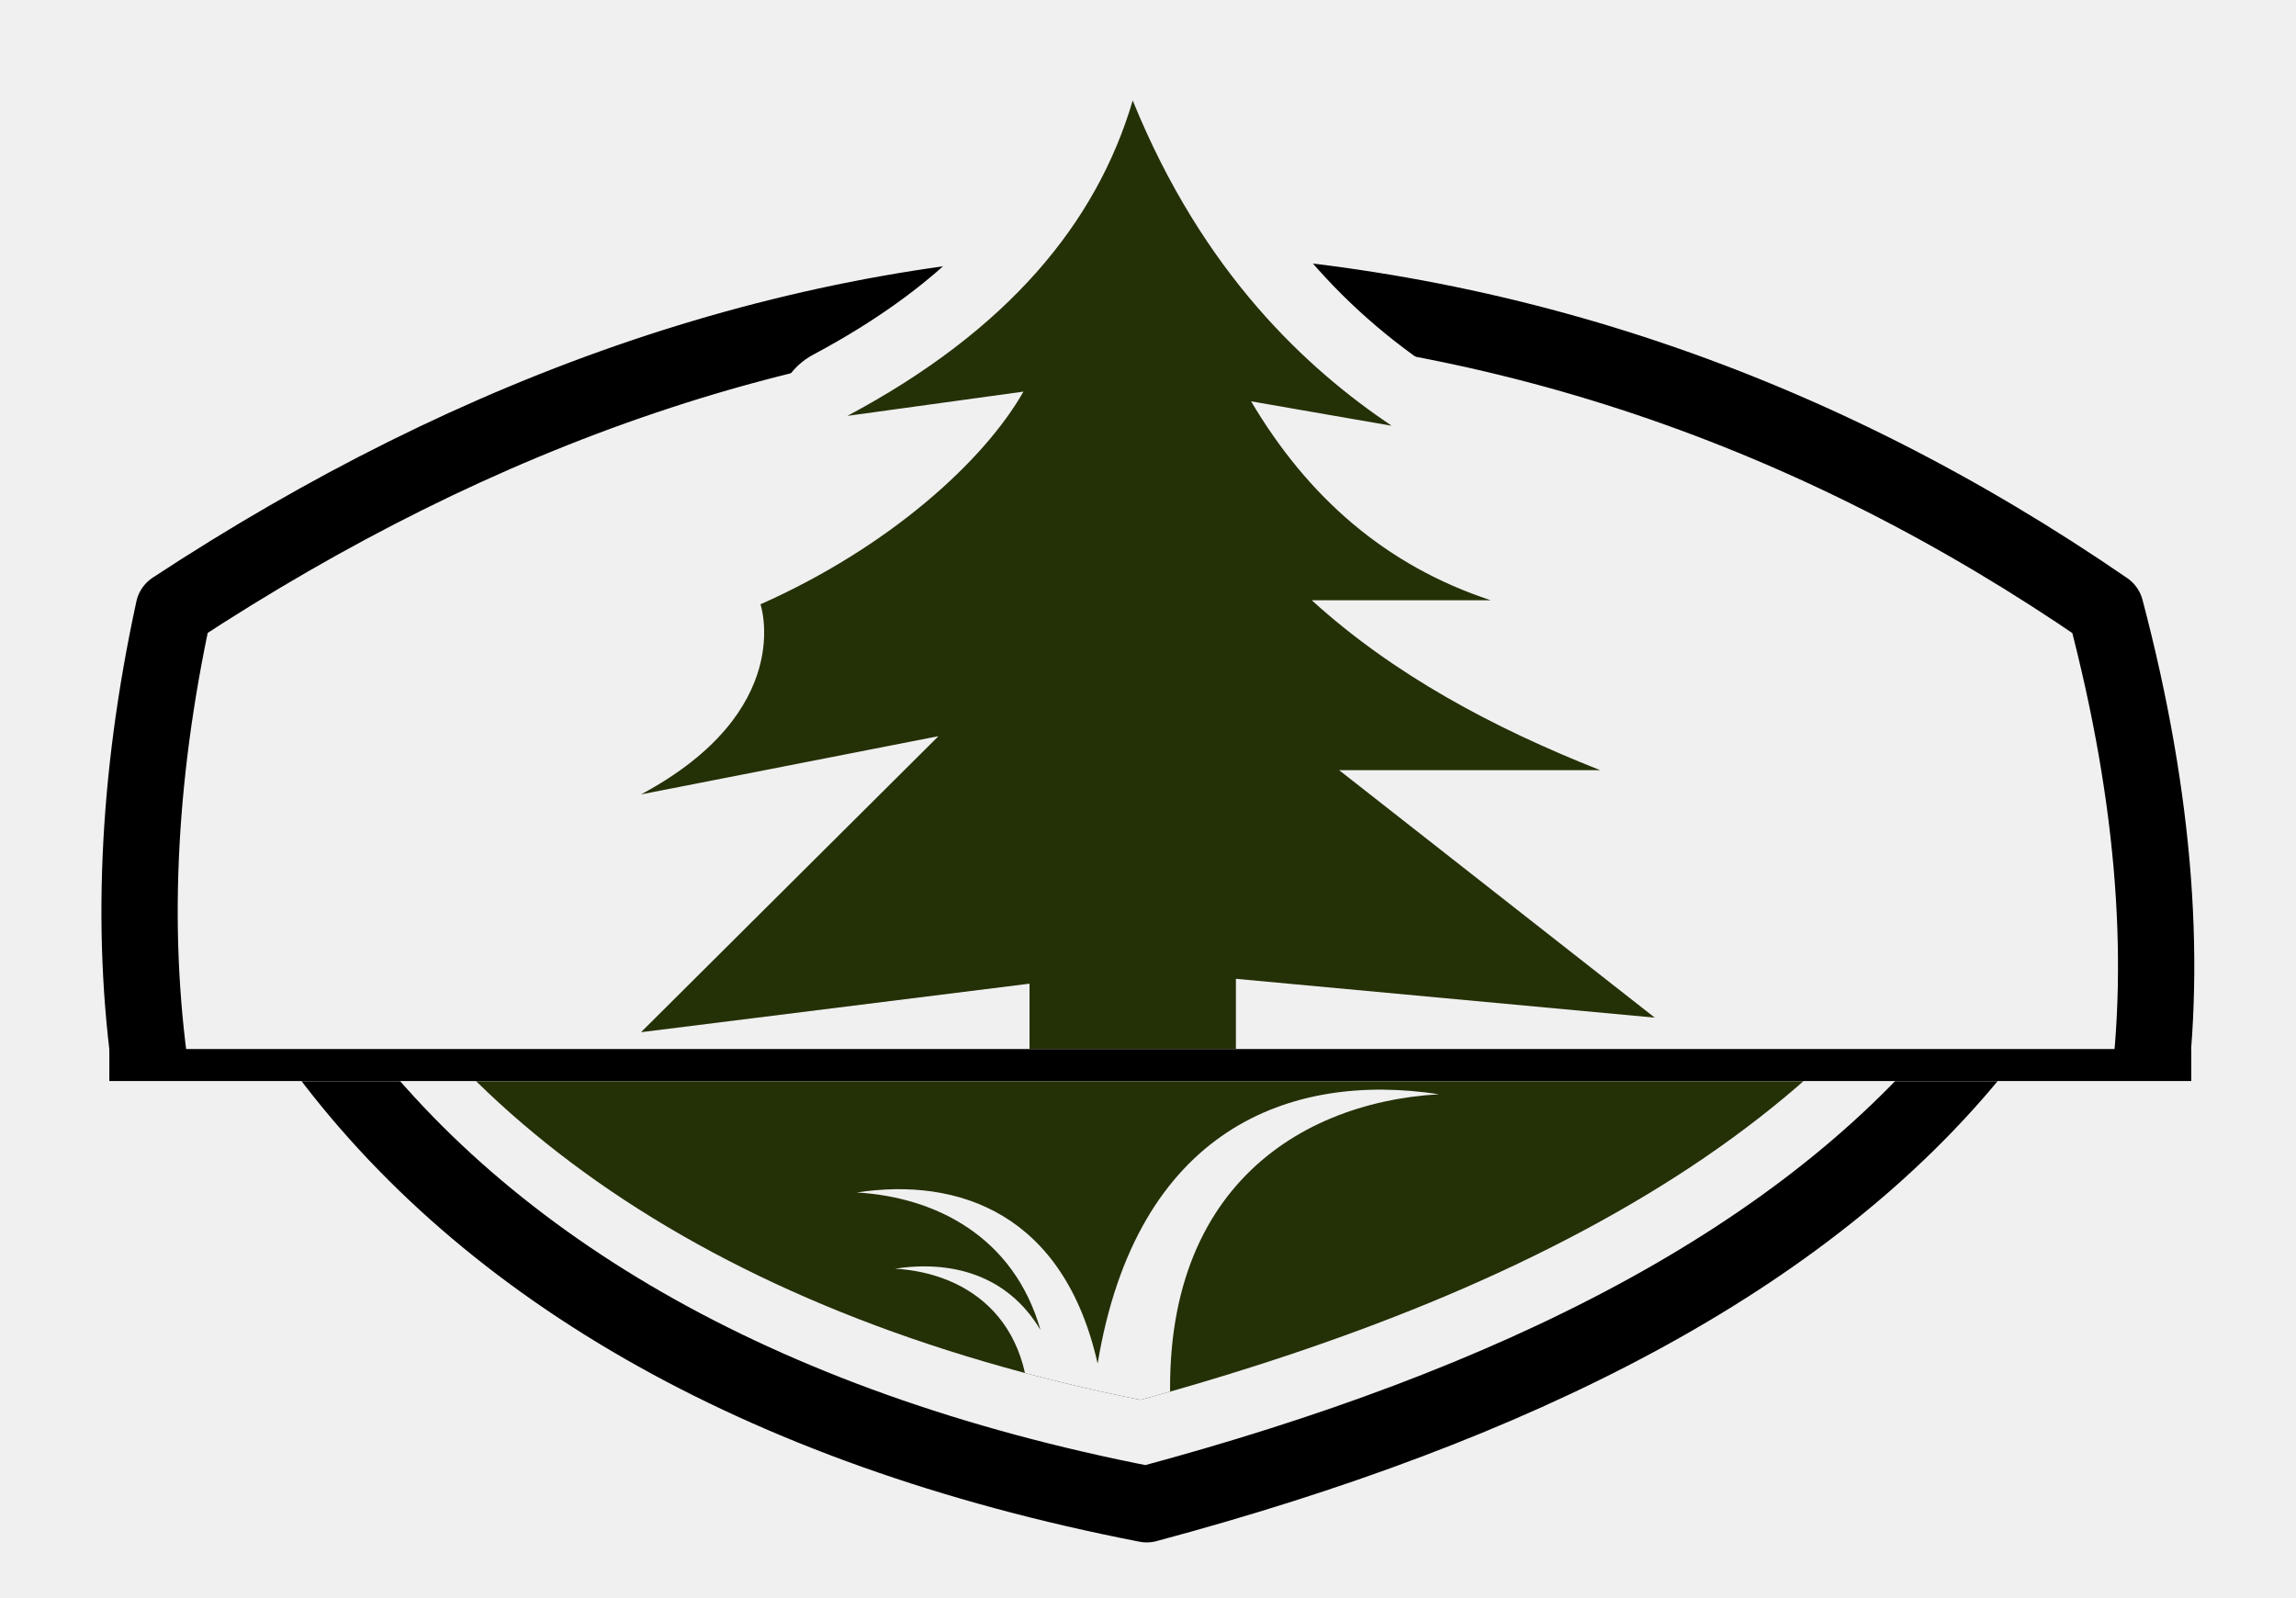
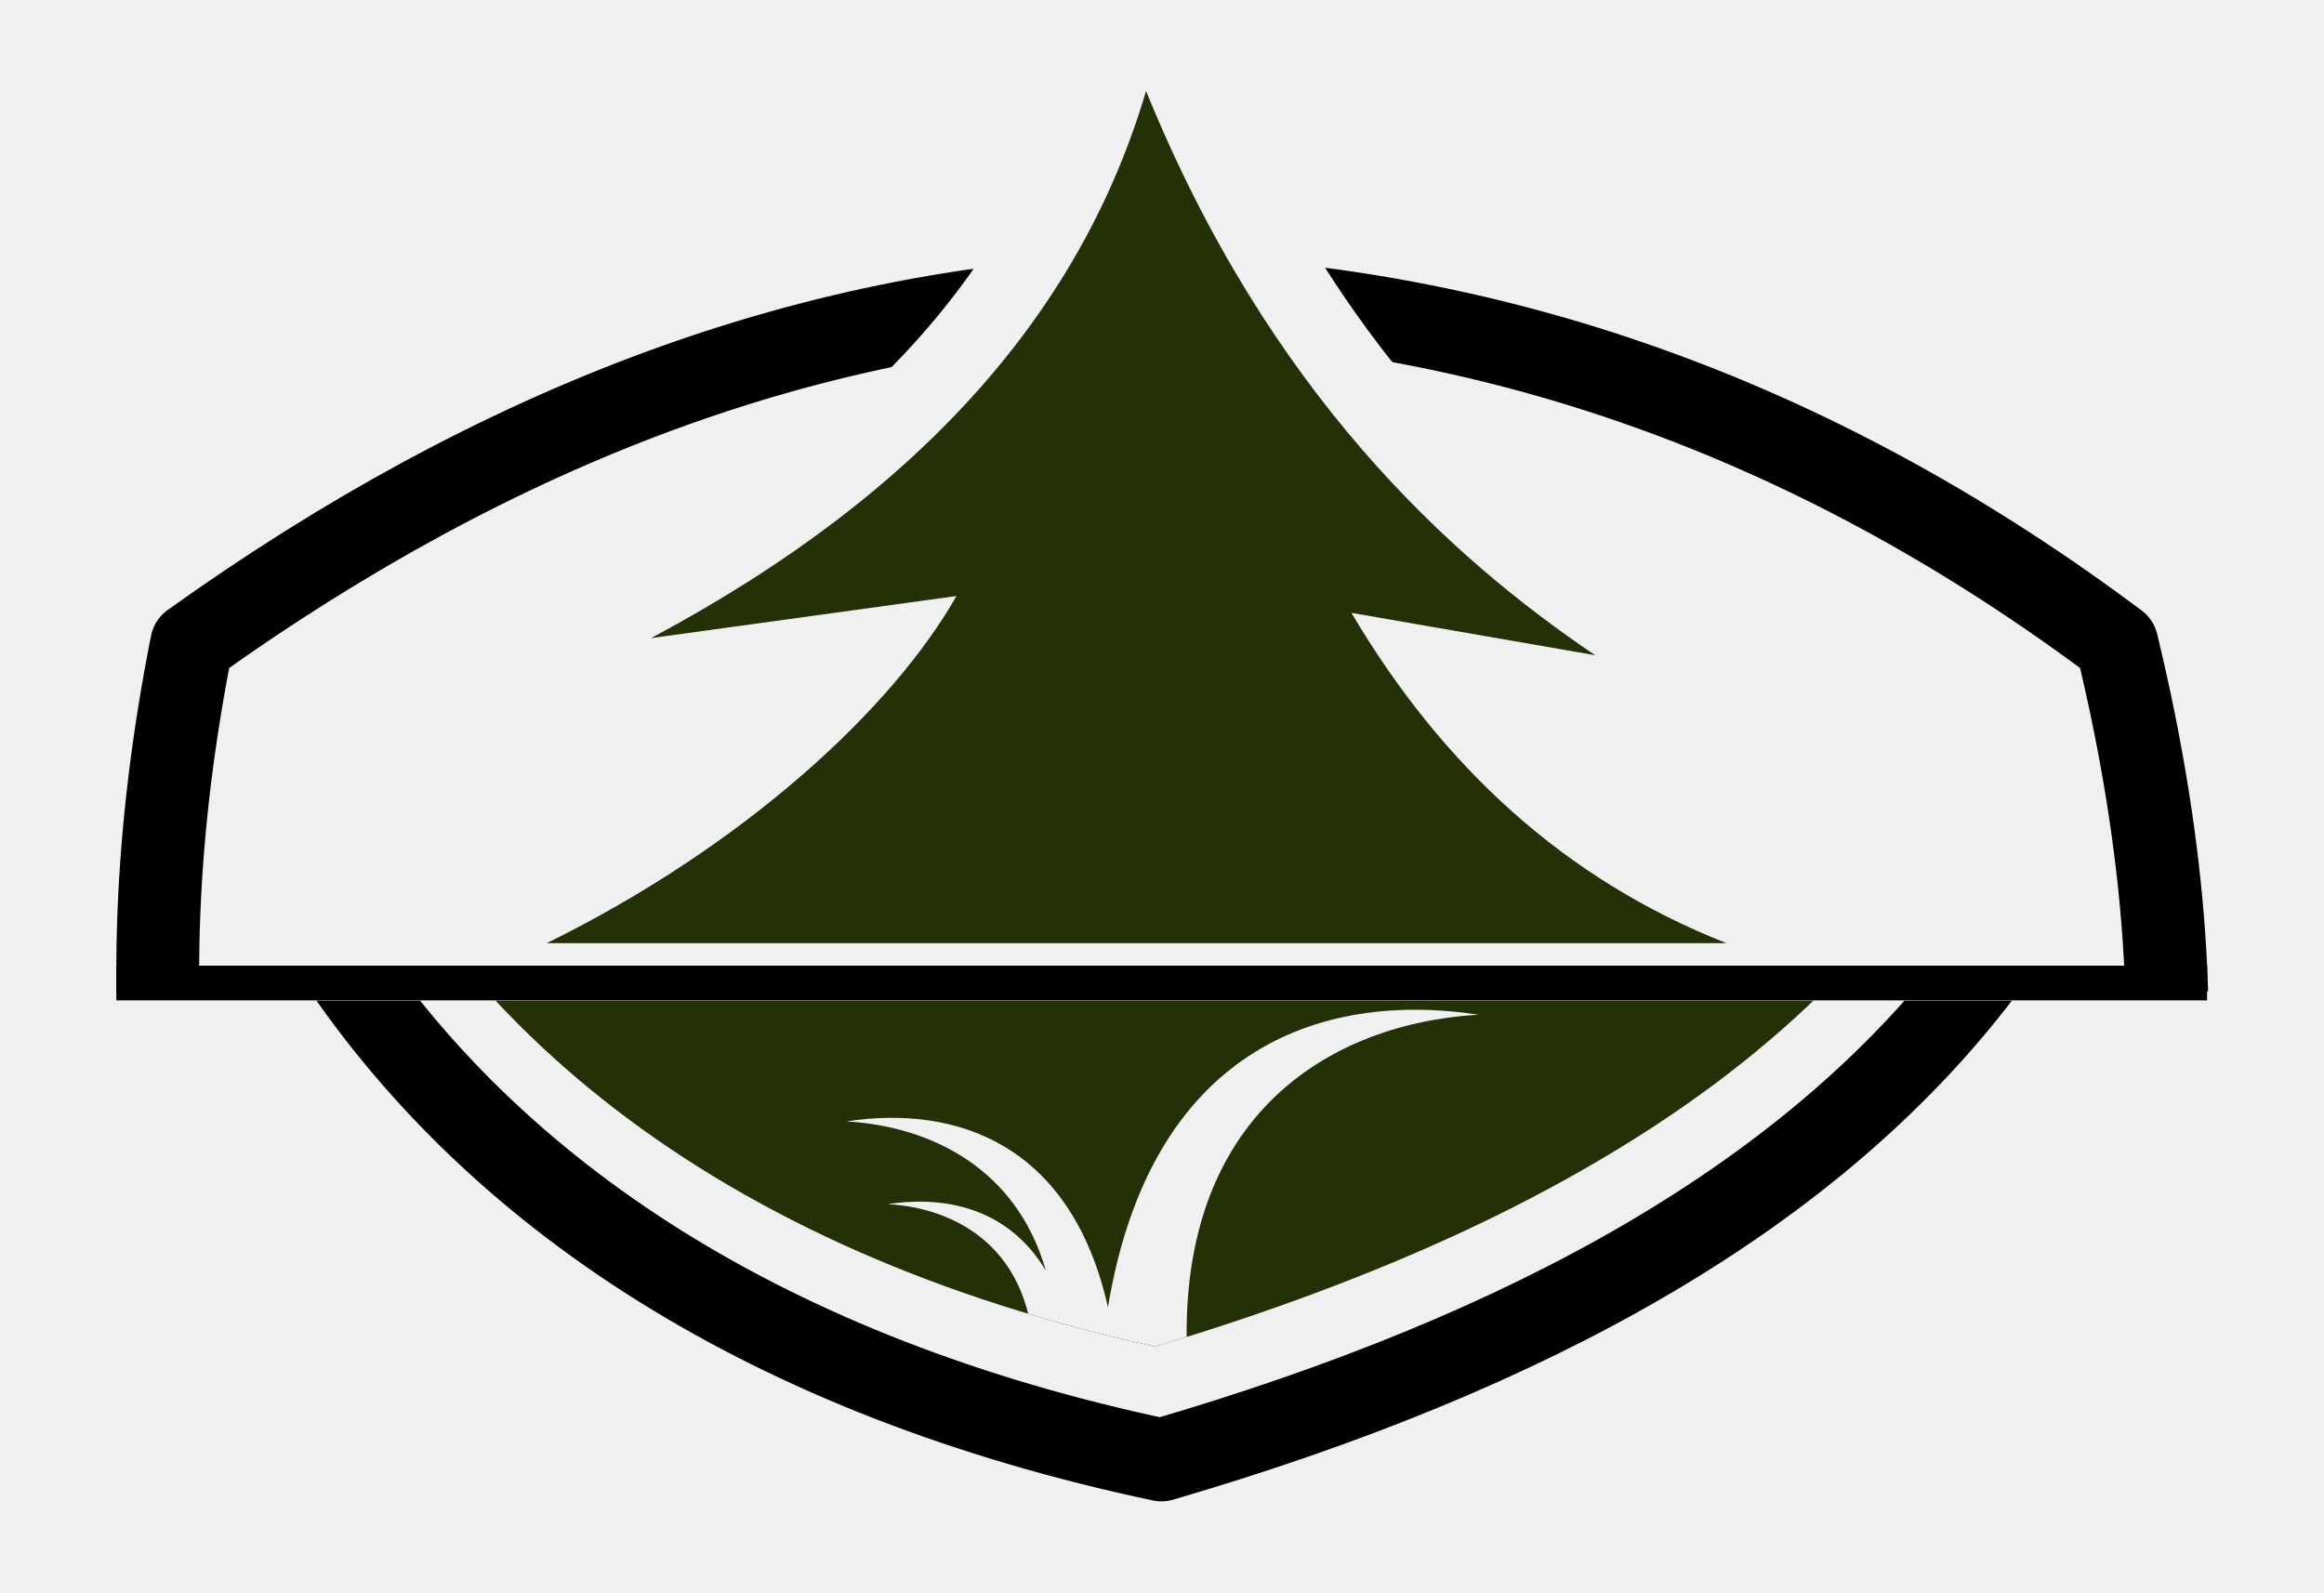
- <svg xmlns="http://www.w3.org/2000/svg" viewBox="840 0 1926 1340">
+ <svg xmlns="http://www.w3.org/2000/svg" viewBox="905 14 1795 1230">
  <defs>
    <clipPath id="c0">
-       <rect x="839.681" y="906.88" width="1926.438" height="1093.12" />
+       <rect x="905.487" y="786.88" width="1794.825" height="1213.12" />
    </clipPath>
    <clipPath id="c1">
-       <rect x="839.681" y="-100.00" width="1926.438" height="980.00" />
+       <rect x="905.487" y="-100.00" width="1794.825" height="860.00" />
    </clipPath>
    <clipPath id="c2">
-       <path d="M 1078.197,664.22 C 1081.088,671.66 1084.091,679.04 1087.234,686.35 C 1138.782,806.39 1223.93,908.77 1340.312,990.67 C 1461.706,1076.09 1615.223,1137.86 1796.726,1174.31 C 1891.072,1148.45 1977.536,1118.99 2053.822,1086.7 C 2135.183,1052.26 2207.759,1013.43 2269.52,971.3 C 2332.807,928.13 2386.693,880.16 2429.68,828.75 C 2471.897,778.25 2504.825,722.92 2527.603,664.23 L 1078.197,664.23 L 1078.197,664.22" />
+       <path d="M 1140.314,544.22 C 1142.958,551.66 1145.703,559.04 1148.577,566.35 C 1195.706,686.39 1273.556,788.77 1379.962,870.67 C 1490.951,956.09 1631.31,1017.86 1797.255,1054.31 C 1883.514,1028.45 1962.567,998.99 2032.314,966.7 C 2106.702,932.26 2173.057,893.43 2229.524,851.3 C 2287.386,808.13 2336.654,760.16 2375.956,708.75 C 2414.554,658.25 2444.66,602.92 2465.486,544.23 L 1140.314,544.23 L 1140.314,544.22" />
    </clipPath>
    <clipPath id="c3">
-       <rect x="839.681" y="-100.00" width="1926.438" height="1000.00" />
+       <rect x="905.487" y="-100.00" width="1794.825" height="880.00" />
    </clipPath>
-     <mask id="m0" maskUnits="userSpaceOnUse" x="839.681" y="0" width="1926.438" height="1340">
-       <rect x="839.681" y="0" width="1926.438" height="1340" fill="#fff" />
+     <mask id="m0" maskUnits="userSpaceOnUse" x="905.487" y="14.26" width="1794.825" height="1229.59">
+       <rect x="905.487" y="14.26" width="1794.825" height="1229.59" fill="#fff" />
      <g fill="#000">
-         <path d="M1703.61,1160.61c-33.49,0-60.64-27.15-60.64-60.64v-204.07l-257.74,32.2c-2.52.32-5.04.47-7.54.47-22.95,0-44.23-13.04-54.48-34.07-11.36-23.31-6.65-51.26,11.73-69.55l107.99-107.47-53.56,10.49c-3.91.77-7.83,1.14-11.69,1.14-25.19,0-48.33-15.76-57.08-40.27-10.08-28.26,2.02-59.64,28.47-73.82,46.04-24.68,85.19-47.01,118.33-67.53-20.05-5.95-36.21-22.08-41.56-43.37-7.19-28.61,7.26-58.24,34.22-70.2,19.39-8.6,40.43-18.67,61.3-29.99-13.02-7.25-23.32-19.24-28.2-34.29-9.06-27.95,3.22-58.37,29.15-72.2,113.74-60.66,182.33-135.32,209.7-228.24,7.28-24.73,29.41-42.15,55.15-43.43,1.01-.05,2.03-.08,3.03-.08,24.57,0,46.84,14.87,56.16,37.82,42.96,105.76,106.71,186.03,194.88,245.42,23.73,15.98,33.06,46.38,22.38,72.92-5.38,13.37-15.09,23.93-27.01,30.49,22.18,15.12,46.44,26.97,72.94,35.69,28.3,9.3,45.65,37.78,40.93,67.19-2.76,17.21-12.59,31.76-26.24,40.87,24.88,12.44,51.61,24.29,80.31,35.63,27.08,10.7,42.73,39.13,37.29,67.73s-30.45,49.3-59.57,49.3h-43.35l126.59,99.26c21.16,16.59,28.87,45.15,18.93,70.14-9.24,23.23-31.69,38.22-56.31,38.22-1.86,0-3.74-.09-5.62-.26l-285.12-26.43v210.3c0,33.49-27.15,60.64-60.64,60.64h-173.13Z" clip-path="url(#c1)" />
-         <path d="M 2047.139,917.919 C 1922.24,898.853 1793.397,946.989 1760.748,1143.858 C 1732.46,1018.142 1644.273,987.254 1558.661,1000.318 C 1624.714,1004.118 1690.53,1037.335 1712.808,1115.671 C 1684.792,1068.683 1637.201,1057.149 1590.697,1064.246 C 1652.127,1067.783 1713.267,1107.86 1702.2,1210.574 L 1718.869,1210.574 C 1718.869,1210.574 1737.382,1210.574 1737.382,1210.574 L 1753.761,1210.574 C 1753.761,1210.574 1769.418,1210.574 1769.418,1210.574 L 1824.133,1210.574 C 1801.999,1005.146 1924.28,924.983 2047.13,917.911 L 2047.139,917.919" clip-path="url(#c2)" />
+         <path d="M 1327.273,742.639 L 2238.514,742.639 C 2113.688,693.549 2018.975,606.104 1948.798,487.444 L 2137.123,520.192 C 2024.774,444.52 1884.836,317.266 1790.17,84.26 C 1741.543,249.326 1622.117,392.682 1407.849,506.965 L 1643.746,474.457 C 1594.497,561.135 1480.869,666.983 1327.257,742.655 L 1327.273,742.639" stroke="#000" stroke-width="122.00" stroke-linejoin="round" clip-path="url(#c1)" />
+         <path d="M 2047.139,797.919 C 1922.24,778.853 1793.397,826.989 1760.748,1023.858 C 1732.46,898.142 1644.273,867.254 1558.661,880.318 C 1624.714,884.118 1690.53,917.335 1712.808,995.671 C 1684.792,948.683 1637.201,937.149 1590.697,944.246 C 1652.127,947.783 1713.267,987.86 1702.2,1090.574 L 1718.869,1090.574 C 1718.869,1090.574 1737.382,1090.574 1737.382,1090.574 L 1753.761,1090.574 C 1753.761,1090.574 1769.418,1090.574 1769.418,1090.574 L 1824.133,1090.574 C 1801.999,885.146 1924.28,804.983 2047.13,797.911 L 2047.139,797.919" clip-path="url(#c2)" />
      </g>
    </mask>
-     <mask id="m1" maskUnits="userSpaceOnUse" x="839.681" y="0" width="1926.438" height="1340">
-       <rect x="839.681" y="0" width="1926.438" height="1340" fill="#fff" />
+     <mask id="m1" maskUnits="userSpaceOnUse" x="905.487" y="14.26" width="1794.825" height="1229.59">
+       <rect x="905.487" y="14.26" width="1794.825" height="1229.59" fill="#fff" />
      <g fill="#000">
-         <path d="M1703.61,1160.61c-33.49,0-60.64-27.15-60.64-60.64v-204.07l-257.74,32.2c-2.52.32-5.04.47-7.54.47-22.95,0-44.23-13.04-54.48-34.07-11.36-23.31-6.65-51.26,11.73-69.55l107.99-107.47-53.56,10.49c-3.91.77-7.83,1.14-11.69,1.14-25.19,0-48.33-15.76-57.08-40.27-10.08-28.26,2.02-59.64,28.47-73.82,46.04-24.68,85.19-47.01,118.33-67.53-20.05-5.95-36.21-22.08-41.56-43.37-7.19-28.61,7.26-58.24,34.22-70.2,19.39-8.6,40.43-18.67,61.3-29.99-13.02-7.25-23.32-19.24-28.2-34.29-9.06-27.95,3.22-58.37,29.15-72.2,113.74-60.66,182.33-135.32,209.7-228.24,7.28-24.73,29.41-42.15,55.15-43.43,1.01-.05,2.03-.08,3.03-.08,24.57,0,46.84,14.87,56.16,37.82,42.96,105.76,106.71,186.03,194.88,245.42,23.73,15.98,33.06,46.38,22.38,72.92-5.38,13.37-15.09,23.93-27.01,30.49,22.18,15.12,46.44,26.97,72.94,35.69,28.3,9.3,45.65,37.78,40.93,67.19-2.76,17.21-12.59,31.76-26.24,40.87,24.88,12.44,51.61,24.29,80.31,35.63,27.08,10.7,42.73,39.13,37.29,67.73s-30.45,49.3-59.57,49.3h-43.35l126.59,99.26c21.16,16.59,28.87,45.15,18.93,70.14-9.24,23.23-31.69,38.22-56.31,38.22-1.86,0-3.74-.09-5.62-.26l-285.12-26.43v210.3c0,33.49-27.15,60.64-60.64,60.64h-173.13Z" clip-path="url(#c1)" />
-         <path d="M 2047.139,917.919 C 1922.24,898.853 1793.397,946.989 1760.748,1143.858 C 1732.46,1018.142 1644.273,987.254 1558.661,1000.318 C 1624.714,1004.118 1690.53,1037.335 1712.808,1115.671 C 1684.792,1068.683 1637.201,1057.149 1590.697,1064.246 C 1652.127,1067.783 1713.267,1107.86 1702.2,1210.574 L 1718.869,1210.574 C 1718.869,1210.574 1737.382,1210.574 1737.382,1210.574 L 1753.761,1210.574 C 1753.761,1210.574 1769.418,1210.574 1769.418,1210.574 L 1824.133,1210.574 C 1801.999,1005.146 1924.28,924.983 2047.13,917.911 L 2047.139,917.919" clip-path="url(#c2)" />
+         <path d="M 1327.273,742.639 L 2238.514,742.639 C 2113.688,693.549 2018.975,606.104 1948.798,487.444 L 2137.123,520.192 C 2024.774,444.52 1884.836,317.266 1790.17,84.26 C 1741.543,249.326 1622.117,392.682 1407.849,506.965 L 1643.746,474.457 C 1594.497,561.135 1480.869,666.983 1327.257,742.655 L 1327.273,742.639" stroke="#000" stroke-width="122.00" stroke-linejoin="round" clip-path="url(#c1)" />
+         <path d="M 2047.139,797.919 C 1922.24,778.853 1793.397,826.989 1760.748,1023.858 C 1732.46,898.142 1644.273,867.254 1558.661,880.318 C 1624.714,884.118 1690.53,917.335 1712.808,995.671 C 1684.792,948.683 1637.201,937.149 1590.697,944.246 C 1652.127,947.783 1713.267,987.86 1702.2,1090.574 L 1718.869,1090.574 C 1718.869,1090.574 1737.382,1090.574 1737.382,1090.574 L 1753.761,1090.574 C 1753.761,1090.574 1769.418,1090.574 1769.418,1090.574 L 1824.133,1090.574 C 1801.999,885.146 1924.28,804.983 2047.13,797.911 L 2047.139,797.919" clip-path="url(#c2)" />
      </g>
    </mask>
-     <mask id="m2" maskUnits="userSpaceOnUse" x="839.681" y="0" width="1926.438" height="1340">
-       <rect x="839.681" y="0" width="1926.438" height="1340" fill="#fff" />
+     <mask id="m2" maskUnits="userSpaceOnUse" x="905.487" y="14.26" width="1794.825" height="1229.59">
+       <rect x="905.487" y="14.26" width="1794.825" height="1229.59" fill="#fff" />
      <g fill="#000">
-         <path d="M1703.61,1160.61c-33.49,0-60.64-27.15-60.64-60.64v-204.07l-257.74,32.2c-2.52.32-5.04.47-7.54.47-22.95,0-44.23-13.04-54.48-34.07-11.36-23.31-6.65-51.26,11.73-69.55l107.99-107.47-53.56,10.49c-3.91.77-7.83,1.14-11.69,1.14-25.19,0-48.33-15.76-57.08-40.27-10.08-28.26,2.02-59.64,28.47-73.82,46.04-24.68,85.19-47.01,118.33-67.53-20.05-5.95-36.21-22.08-41.56-43.37-7.19-28.61,7.26-58.24,34.22-70.2,19.39-8.6,40.43-18.67,61.3-29.99-13.02-7.25-23.32-19.24-28.2-34.29-9.06-27.95,3.22-58.37,29.15-72.2,113.74-60.66,182.33-135.32,209.7-228.24,7.28-24.73,29.41-42.15,55.15-43.43,1.01-.05,2.03-.08,3.03-.08,24.57,0,46.84,14.87,56.16,37.82,42.96,105.76,106.71,186.03,194.88,245.42,23.73,15.98,33.06,46.38,22.38,72.92-5.38,13.37-15.09,23.93-27.01,30.49,22.18,15.12,46.44,26.97,72.94,35.69,28.3,9.3,45.65,37.78,40.93,67.19-2.76,17.21-12.59,31.76-26.24,40.87,24.88,12.44,51.61,24.29,80.31,35.63,27.08,10.7,42.73,39.13,37.29,67.73s-30.45,49.3-59.57,49.3h-43.35l126.59,99.26c21.16,16.59,28.87,45.15,18.93,70.14-9.24,23.23-31.69,38.22-56.31,38.22-1.86,0-3.74-.09-5.62-.26l-285.12-26.43v210.3c0,33.49-27.15,60.64-60.64,60.64h-173.13Z" clip-path="url(#c1)" />
-         <path d="M 2047.139,917.919 C 1922.24,898.853 1793.397,946.989 1760.748,1143.858 C 1732.46,1018.142 1644.273,987.254 1558.661,1000.318 C 1624.714,1004.118 1690.53,1037.335 1712.808,1115.671 C 1684.792,1068.683 1637.201,1057.149 1590.697,1064.246 C 1652.127,1067.783 1713.267,1107.86 1702.2,1210.574 L 1718.869,1210.574 C 1718.869,1210.574 1737.382,1210.574 1737.382,1210.574 L 1753.761,1210.574 C 1753.761,1210.574 1769.418,1210.574 1769.418,1210.574 L 1824.133,1210.574 C 1801.999,1005.146 1924.28,924.983 2047.13,917.911 L 2047.139,917.919" clip-path="url(#c2)" />
+         <path d="M 1327.273,742.639 L 2238.514,742.639 C 2113.688,693.549 2018.975,606.104 1948.798,487.444 L 2137.123,520.192 C 2024.774,444.52 1884.836,317.266 1790.17,84.26 C 1741.543,249.326 1622.117,392.682 1407.849,506.965 L 1643.746,474.457 C 1594.497,561.135 1480.869,666.983 1327.257,742.655 L 1327.273,742.639" stroke="#000" stroke-width="122.00" stroke-linejoin="round" clip-path="url(#c1)" />
+         <path d="M 2047.139,797.919 C 1922.24,778.853 1793.397,826.989 1760.748,1023.858 C 1732.46,898.142 1644.273,867.254 1558.661,880.318 C 1624.714,884.118 1690.53,917.335 1712.808,995.671 C 1684.792,948.683 1637.201,937.149 1590.697,944.246 C 1652.127,947.783 1713.267,987.86 1702.2,1090.574 L 1718.869,1090.574 C 1718.869,1090.574 1737.382,1090.574 1737.382,1090.574 L 1753.761,1090.574 C 1753.761,1090.574 1769.418,1090.574 1769.418,1090.574 L 1824.133,1090.574 C 1801.999,885.146 1924.28,804.983 2047.13,797.911 L 2047.139,797.919" clip-path="url(#c2)" />
      </g>
    </mask>
-     <mask id="m4" maskUnits="userSpaceOnUse" x="839.681" y="0" width="1926.438" height="1340">
-       <rect x="839.681" y="0" width="1926.438" height="1340" fill="#fff" />
+     <mask id="m4" maskUnits="userSpaceOnUse" x="905.487" y="14.26" width="1794.825" height="1229.59">
+       <rect x="905.487" y="14.26" width="1794.825" height="1229.59" fill="#fff" />
      <g fill="#000">
-         <path d="M 2047.139,917.919 C 1922.24,898.853 1793.397,946.989 1760.748,1143.858 C 1732.46,1018.142 1644.273,987.254 1558.661,1000.318 C 1624.714,1004.118 1690.53,1037.335 1712.808,1115.671 C 1684.792,1068.683 1637.201,1057.149 1590.697,1064.246 C 1652.127,1067.783 1713.267,1107.86 1702.2,1210.574 L 1718.869,1210.574 C 1718.869,1210.574 1737.382,1210.574 1737.382,1210.574 L 1753.761,1210.574 C 1753.761,1210.574 1769.418,1210.574 1769.418,1210.574 L 1824.133,1210.574 C 1801.999,1005.146 1924.28,924.983 2047.13,917.911 L 2047.139,917.919" clip-path="url(#c2)" />
+         <path d="M 2047.139,797.919 C 1922.24,778.853 1793.397,826.989 1760.748,1023.858 C 1732.46,898.142 1644.273,867.254 1558.661,880.318 C 1624.714,884.118 1690.53,917.335 1712.808,995.671 C 1684.792,948.683 1637.201,937.149 1590.697,944.246 C 1652.127,947.783 1713.267,987.86 1702.2,1090.574 L 1718.869,1090.574 C 1718.869,1090.574 1737.382,1090.574 1737.382,1090.574 L 1753.761,1090.574 C 1753.761,1090.574 1769.418,1090.574 1769.418,1090.574 L 1824.133,1090.574 C 1801.999,885.146 1924.28,804.983 2047.13,797.911 L 2047.139,797.919" clip-path="url(#c2)" />
      </g>
    </mask>
-     <mask id="m5" maskUnits="userSpaceOnUse" x="839.681" y="0" width="1926.438" height="1340">
-       <rect x="839.681" y="0" width="1926.438" height="1340" fill="#fff" />
+     <mask id="m5" maskUnits="userSpaceOnUse" x="905.487" y="14.26" width="1794.825" height="1229.59">
+       <rect x="905.487" y="14.26" width="1794.825" height="1229.59" fill="#fff" />
      <g fill="#000">
-         <path d="M 2047.139,917.919 C 1922.24,898.853 1793.397,946.989 1760.748,1143.858 C 1732.46,1018.142 1644.273,987.254 1558.661,1000.318 C 1624.714,1004.118 1690.53,1037.335 1712.808,1115.671 C 1684.792,1068.683 1637.201,1057.149 1590.697,1064.246 C 1652.127,1067.783 1713.267,1107.86 1702.2,1210.574 L 1718.869,1210.574 C 1718.869,1210.574 1737.382,1210.574 1737.382,1210.574 L 1753.761,1210.574 C 1753.761,1210.574 1769.418,1210.574 1769.418,1210.574 L 1824.133,1210.574 C 1801.999,1005.146 1924.28,924.983 2047.13,917.911 L 2047.139,917.919" clip-path="url(#c2)" />
+         <path d="M 2047.139,797.919 C 1922.24,778.853 1793.397,826.989 1760.748,1023.858 C 1732.46,898.142 1644.273,867.254 1558.661,880.318 C 1624.714,884.118 1690.53,917.335 1712.808,995.671 C 1684.792,948.683 1637.201,937.149 1590.697,944.246 C 1652.127,947.783 1713.267,987.86 1702.2,1090.574 L 1718.869,1090.574 C 1718.869,1090.574 1737.382,1090.574 1737.382,1090.574 L 1753.761,1090.574 C 1753.761,1090.574 1769.418,1090.574 1769.418,1090.574 L 1824.133,1090.574 C 1801.999,885.146 1924.28,804.983 2047.13,797.911 L 2047.139,797.919" clip-path="url(#c2)" />
      </g>
    </mask>
  </defs>
-   <path d="M 1078.197,664.22 C 1081.088,671.66 1084.091,679.04 1087.234,686.35 C 1138.782,806.39 1223.93,908.77 1340.312,990.67 C 1461.706,1076.09 1615.223,1137.86 1796.726,1174.31 C 1891.072,1148.45 1977.536,1118.99 2053.822,1086.7 C 2135.183,1052.26 2207.759,1013.43 2269.52,971.3 C 2332.807,928.13 2386.693,880.16 2429.68,828.75 C 2471.897,778.25 2504.825,722.92 2527.603,664.23 L 1078.197,664.23 L 1078.197,664.22" fill="#243006" clip-path="url(#c0)" mask="url(#m0)" />
-   <path d="M 985.671,131.189 C 861.104,704.892 1145.574,1134.256 1801.94,1261.85 C 2419.579,1096.237 2776.452,775.826 2606.299,131.189 C 2363.422,-35.713 2094.827,-129.638 1795.981,-137.78 C 1511.337,-132.205 1242.153,-37.232 985.664,131.189 L 985.671,131.189" fill="none" stroke="#000000" stroke-width="64.00" stroke-linejoin="round" clip-path="url(#c0)" mask="url(#m1)" />
-   <path d="M 985.671,511.309 C 861.104,1085.012 1145.574,1514.376 1801.94,1641.97 C 2419.579,1476.357 2776.452,1155.946 2606.299,511.309 C 2363.422,344.407 2094.827,250.482 1795.981,242.34 C 1511.337,247.915 1242.153,342.888 985.664,511.309 L 985.671,511.309" fill="none" stroke="#000000" stroke-width="64.00" stroke-linejoin="round" clip-path="url(#c3)" mask="url(#m2)" />
-   <path d="M1790.17,84.26c59.25,145.86,146.85,225.52,217.19,272.89l-117.89-20.5c47.57,80.43,113.12,137.97,201.14,166.91h-150.22c68.52,62.27,151.57,106.8,241.87,142.48h-218.96s264.79,207.61,264.79,207.61l-351.35-32.57v276.82h-173.13v-272.75l-325.89,40.71,249.51-248.32-249.51,48.85c130.74-70.07,100.2-159.46,100.2-159.46,107.53-47.7,187.42-120,220.61-178.42l-147.67,20.35c134.13-71.54,208.89-161.28,239.33-264.61Z" fill="#243006" clip-path="url(#c1)" mask="url(#m4)" />
-   <path d="M931.71,880.00h1746.44v26.83h-1746.44Z" fill="#000000" mask="url(#m5)" />
+   <path d="M 1140.314,544.22 C 1142.958,551.66 1145.703,559.04 1148.577,566.35 C 1195.706,686.39 1273.556,788.77 1379.962,870.67 C 1490.951,956.09 1631.31,1017.86 1797.255,1054.31 C 1883.514,1028.45 1962.567,998.99 2032.314,966.7 C 2106.702,932.26 2173.057,893.43 2229.524,851.3 C 2287.386,808.13 2336.654,760.16 2375.956,708.75 C 2414.554,658.25 2444.66,602.92 2465.486,544.23 L 1140.314,544.23 L 1140.314,544.22" fill="#243006" clip-path="url(#c0)" mask="url(#m0)" />
+   <path d="M 1053.069,11.189 C 938.775,584.892 1199.784,1014.256 1802.019,1141.85 C 2368.721,976.237 2696.162,655.826 2540.041,11.189 C 2317.195,-155.713 2070.751,-249.638 1796.552,-257.78 C 1535.383,-252.205 1288.398,-157.232 1053.062,11.189 L 1053.069,11.189" fill="none" stroke="#000000" stroke-width="64.00" stroke-linejoin="round" clip-path="url(#c0)" mask="url(#m1)" />
+   <path d="M 1053.069,511.309 C 938.775,1085.012 1199.784,1514.376 1802.019,1641.97 C 2368.721,1476.357 2696.162,1155.946 2540.041,511.309 C 2317.195,344.407 2070.751,250.482 1796.552,242.34 C 1535.383,247.915 1288.398,342.888 1053.062,511.309 L 1053.069,511.309" fill="none" stroke="#000000" stroke-width="64.00" stroke-linejoin="round" clip-path="url(#c3)" mask="url(#m2)" />
+   <path d="M 1327.273,742.639 L 2238.514,742.639 C 2113.688,693.549 2018.975,606.104 1948.798,487.444 L 2137.123,520.192 C 2024.774,444.52 1884.836,317.266 1790.17,84.26 C 1741.543,249.326 1622.117,392.682 1407.849,506.965 L 1643.746,474.457 C 1594.497,561.135 1480.869,666.983 1327.257,742.655 L 1327.273,742.639" fill="#243006" mask="url(#m4)" />
+   <path d="M994.85,760.00h1614.83v26.83h-1614.83Z" fill="#000000" mask="url(#m5)" />
</svg>
